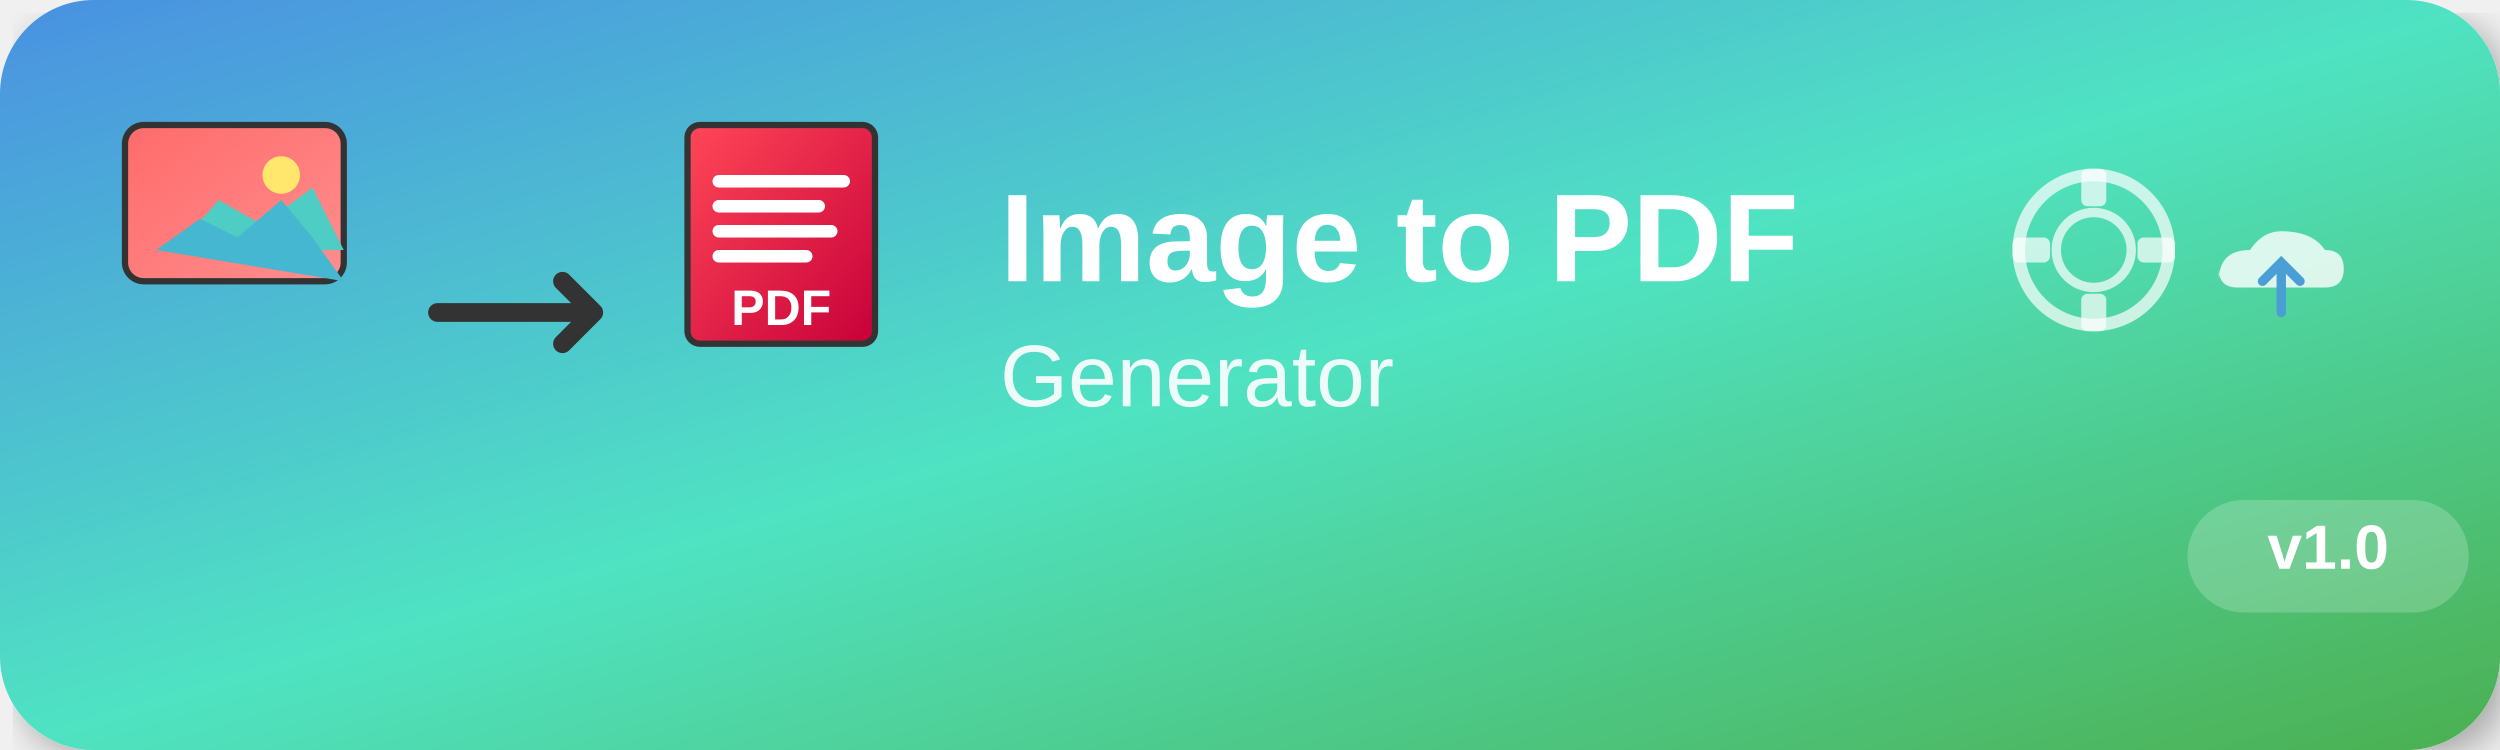
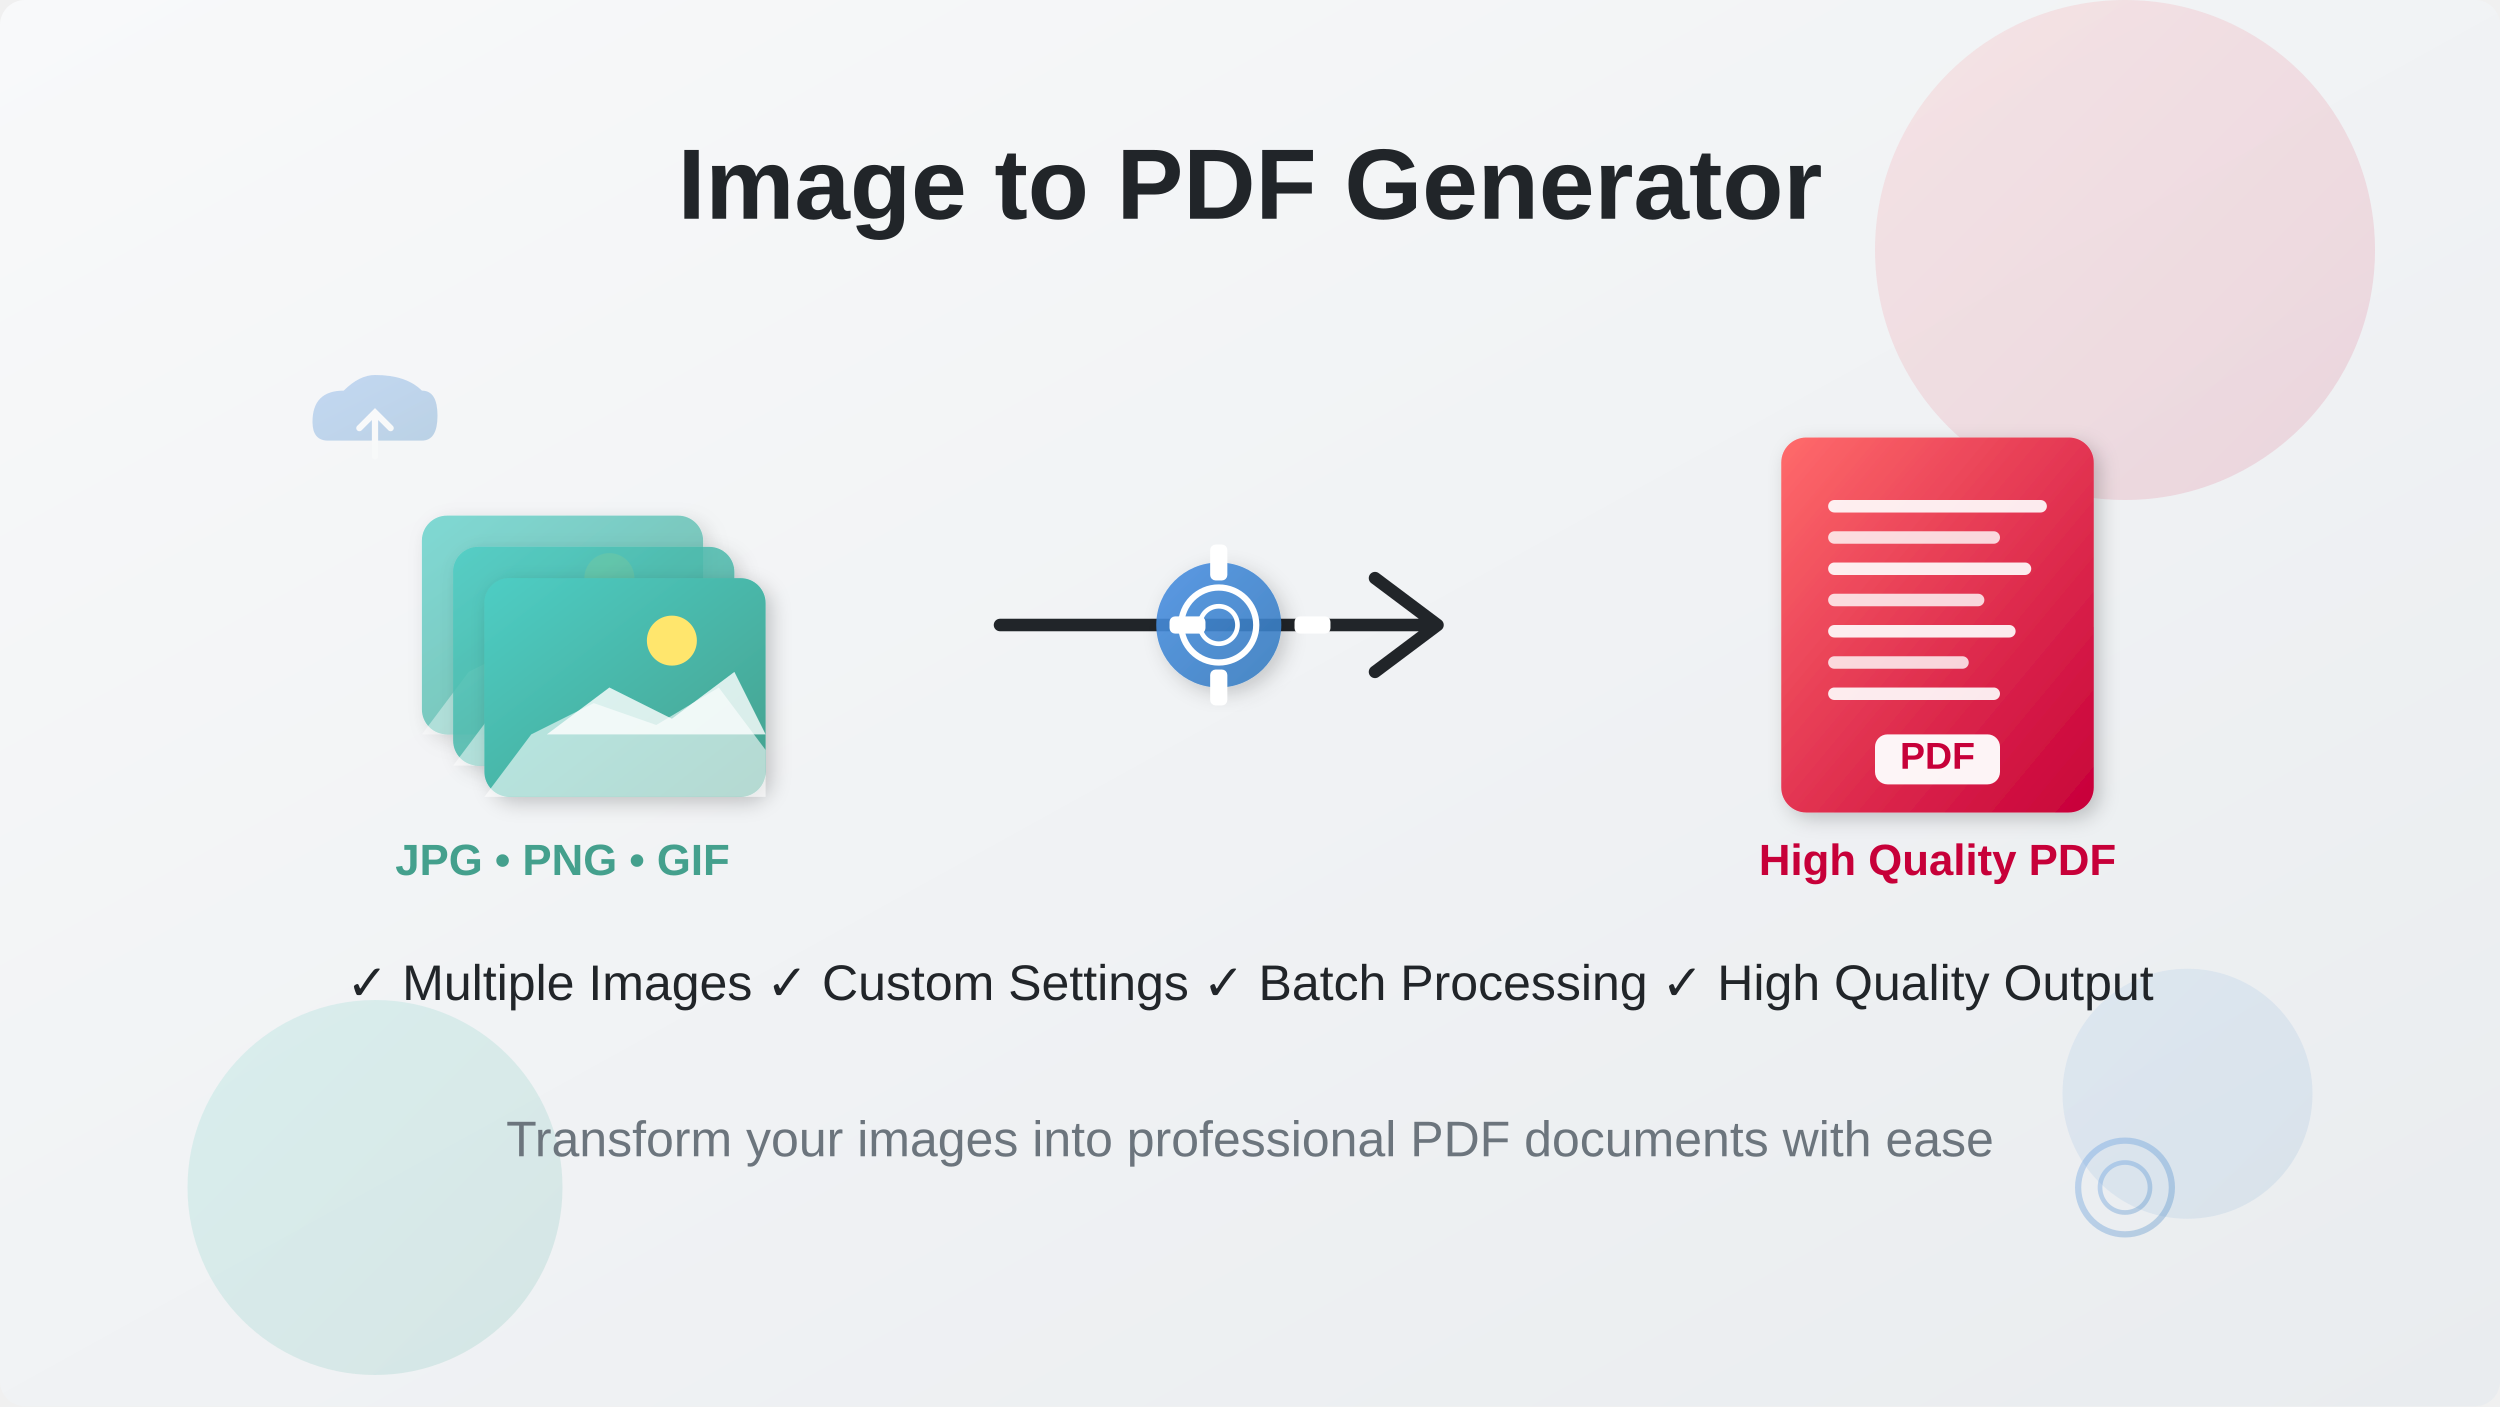
- <svg xmlns="http://www.w3.org/2000/svg" viewBox="0 0 400 120" width="400" height="120">
+ <svg xmlns="http://www.w3.org/2000/svg" viewBox="0 0 800 450">
  <defs>
    <linearGradient id="bgGradient" x1="0%" y1="0%" x2="100%" y2="100%">
-       <stop offset="0%" style="stop-color:#4A90E2;stop-opacity:1" />
-       <stop offset="50%" style="stop-color:#50E3C2;stop-opacity:1" />
-       <stop offset="100%" style="stop-color:#4CAF50;stop-opacity:1" />
+       <stop offset="0%" stop-color="#f8f9fa" />
+       <stop offset="100%" stop-color="#e9ecef" />
    </linearGradient>
    <linearGradient id="imageGradient" x1="0%" y1="0%" x2="100%" y2="100%">
-       <stop offset="0%" style="stop-color:#FF6B6B;stop-opacity:1" />
-       <stop offset="100%" style="stop-color:#FF8E8E;stop-opacity:1" />
+       <stop offset="0%" stop-color="#4ECDC4" />
+       <stop offset="100%" stop-color="#44A08D" />
    </linearGradient>
    <linearGradient id="pdfGradient" x1="0%" y1="0%" x2="100%" y2="100%">
-       <stop offset="0%" style="stop-color:#FF4757;stop-opacity:1" />
-       <stop offset="100%" style="stop-color:#C70039;stop-opacity:1" />
+       <stop offset="0%" stop-color="#FF6B6B" />
+       <stop offset="100%" stop-color="#C70039" />
    </linearGradient>
-     <filter id="shadow" x="-20%" y="-20%" width="140%" height="140%">
-       <feDropShadow dx="2" dy="2" stdDeviation="3" flood-opacity="0.3" />
+     <linearGradient id="iconGradient" x1="0%" y1="0%" x2="100%" y2="100%">
+       <stop offset="0%" stop-color="#4A90E2" />
+       <stop offset="100%" stop-color="#357ABD" />
+     </linearGradient>
+     <filter id="dropShadow" x="-20%" y="-20%" width="140%" height="140%">
+       <feGaussianBlur in="SourceAlpha" stdDeviation="3" />
+       <feOffset dx="2" dy="2" result="offsetblur" />
+       <feComponentTransfer>
+         <feFuncA type="linear" slope="0.2" />
+       </feComponentTransfer>
+       <feMerge>
+         <feMergeNode />
+         <feMergeNode in="SourceGraphic" />
+       </feMerge>
    </filter>
  </defs>
-   <rect width="400" height="120" rx="15" fill="url(#bgGradient)" filter="url(#shadow)" />
-   <g transform="translate(20, 20)">
-     <rect x="0" y="0" width="35" height="25" rx="3" fill="url(#imageGradient)" stroke="#333" stroke-width="1" />
-     <circle cx="25" cy="8" r="3" fill="#FFE66D" />
-     <polygon points="8,20 15,12 22,16 30,10 35,20" fill="#4ECDC4" />
-     <polygon points="5,20 12,15 18,18 25,12 30,18 35,25" fill="#45B7D1" />
+   <rect width="800" height="450" fill="url(#bgGradient)" rx="8" ry="8" />
+   <circle cx="120" cy="380" r="60" fill="url(#imageGradient)" opacity="0.15" />
+   <circle cx="680" cy="80" r="80" fill="url(#pdfGradient)" opacity="0.12" />
+   <circle cx="700" cy="350" r="40" fill="url(#iconGradient)" opacity="0.1" />
+   <text x="400" y="70" font-family="Arial, sans-serif" font-size="32" font-weight="bold" text-anchor="middle" fill="#212529">Image to PDF Generator</text>
+   <g transform="translate(180, 200)">
+     <rect x="-45" y="-35" width="90" height="70" rx="8" ry="8" fill="url(#imageGradient)" filter="url(#dropShadow)" opacity="0.7" />
+     <circle cx="15" cy="-15" r="8" fill="#FFE66D" opacity="0.8" />
+     <polygon points="-25,15 -5,0 15,10 35,-5 45,15" fill="#FFFFFF" opacity="0.6" />
+     <polygon points="-30,15 -10,5 10,12 30,0 45,20 45,35 -45,35" fill="#FFFFFF" opacity="0.4" />
+     <rect x="-35" y="-25" width="90" height="70" rx="8" ry="8" fill="url(#imageGradient)" filter="url(#dropShadow)" opacity="0.85" />
+     <circle cx="25" cy="-5" r="8" fill="#FFE66D" />
+     <polygon points="-15,25 5,10 25,20 45,5 55,25" fill="#FFFFFF" opacity="0.7" />
+     <polygon points="-20,25 0,15 20,22 40,10 55,30 55,45 -35,45" fill="#FFFFFF" opacity="0.5" />
+     <rect x="-25" y="-15" width="90" height="70" rx="8" ry="8" fill="url(#imageGradient)" filter="url(#dropShadow)" />
+     <circle cx="35" cy="5" r="8" fill="#FFE66D" />
+     <polygon points="-5,35 15,20 35,30 55,15 65,35" fill="#FFFFFF" opacity="0.8" />
+     <polygon points="-10,35 10,25 30,32 50,20 65,40 65,55 -25,55" fill="#FFFFFF" opacity="0.6" />
+     <text x="0" y="80" font-family="Arial, sans-serif" font-size="14" font-weight="bold" text-anchor="middle" fill="#44A08D">JPG • PNG • GIF</text>
  </g>
-   <g transform="translate(70, 35)">
-     <path d="M0,15 L25,15 M20,10 L25,15 L20,20" stroke="#333" stroke-width="3" fill="none" stroke-linecap="round" stroke-linejoin="round" />
-   </g>
-   <g transform="translate(110, 20)">
-     <rect x="0" y="0" width="30" height="35" rx="2" fill="url(#pdfGradient)" stroke="#333" stroke-width="1" />
-     <rect x="4" y="8" width="22" height="2" fill="white" rx="1" />
-     <rect x="4" y="12" width="18" height="2" fill="white" rx="1" />
-     <rect x="4" y="16" width="20" height="2" fill="white" rx="1" />
-     <rect x="4" y="20" width="16" height="2" fill="white" rx="1" />
-     <text x="15" y="32" text-anchor="middle" font-family="Arial, sans-serif" font-size="8" font-weight="bold" fill="white">PDF</text>
-   </g>
-   <text x="160" y="45" font-family="Arial, sans-serif" font-size="20" font-weight="bold" fill="white">
-     Image to PDF
-   </text>
-   <text x="160" y="65" font-family="Arial, sans-serif" font-size="14" fill="white" opacity="0.9">
-     Generator
-   </text>
-   <g transform="translate(320, 25)">
-     <circle cx="15" cy="15" r="12" fill="none" stroke="white" stroke-width="2" opacity="0.7" />
-     <circle cx="15" cy="15" r="6" fill="none" stroke="white" stroke-width="1.5" opacity="0.7" />
-     <g opacity="0.7">
-       <rect x="13" y="2" width="4" height="6" fill="white" rx="1" />
-       <rect x="13" y="22" width="4" height="6" fill="white" rx="1" />
-       <rect x="2" y="13" width="6" height="4" fill="white" rx="1" />
-       <rect x="22" y="13" width="6" height="4" fill="white" rx="1" />
+   <g transform="translate(400, 200)">
+     <path d="M-80 0 L60 0 L40 -15 M60 0 L40 15" fill="none" stroke="#212529" stroke-width="4" stroke-linecap="round" stroke-linejoin="round" />
+     <circle cx="-10" cy="0" r="20" fill="url(#iconGradient)" opacity="0.9" filter="url(#dropShadow)" />
+     <circle cx="-10" cy="0" r="12" fill="none" stroke="#FFFFFF" stroke-width="2" />
+     <circle cx="-10" cy="0" r="6" fill="none" stroke="#FFFFFF" stroke-width="1.5" />
+     <g stroke="#FFFFFF" stroke-width="1.5" fill="#FFFFFF">
+       <rect x="-12" y="-25" width="4" height="10" rx="1" />
+       <rect x="-12" y="15" width="4" height="10" rx="1" />
+       <rect x="-25" y="-2" width="10" height="4" rx="1" />
+       <rect x="15" y="-2" width="10" height="4" rx="1" />
    </g>
  </g>
-   <g transform="translate(350, 30)" opacity="0.8">
-     <path d="M5,15 Q5,10 10,10 Q12,7 15,7 Q20,7 22,10 Q25,10 25,13 Q25,16 22,16 L8,16 Q5,16 5,13 Z" fill="white" />
-     <path d="M15,12 L15,20 M12,15 L15,12 L18,15" stroke="#4A90E2" stroke-width="1.5" fill="none" stroke-linecap="round" />
+   <g transform="translate(620, 200)">
+     <rect x="-50" y="-60" width="100" height="120" rx="8" ry="8" fill="url(#pdfGradient)" filter="url(#dropShadow)" />
+     <rect x="-35" y="-40" width="70" height="4" rx="2" fill="#FFFFFF" opacity="0.9" />
+     <rect x="-35" y="-30" width="55" height="4" rx="2" fill="#FFFFFF" opacity="0.8" />
+     <rect x="-35" y="-20" width="65" height="4" rx="2" fill="#FFFFFF" opacity="0.9" />
+     <rect x="-35" y="-10" width="50" height="4" rx="2" fill="#FFFFFF" opacity="0.8" />
+     <rect x="-35" y="0" width="60" height="4" rx="2" fill="#FFFFFF" opacity="0.9" />
+     <rect x="-35" y="10" width="45" height="4" rx="2" fill="#FFFFFF" opacity="0.8" />
+     <rect x="-35" y="20" width="55" height="4" rx="2" fill="#FFFFFF" opacity="0.9" />
+     <rect x="-20" y="35" width="40" height="16" rx="4" fill="#FFFFFF" opacity="0.95" />
+     <text x="0" y="46" font-family="Arial, sans-serif" font-size="12" font-weight="bold" text-anchor="middle" fill="#C70039">PDF</text>
+     <text x="0" y="80" font-family="Arial, sans-serif" font-size="14" font-weight="bold" text-anchor="middle" fill="#C70039">High Quality PDF</text>
  </g>
-   <rect x="350" y="80" width="45" height="18" rx="9" fill="rgba(255,255,255,0.2)" />
-   <text x="372.5" y="91" text-anchor="middle" font-family="Arial, sans-serif" font-size="10" fill="white" font-weight="bold">v1.0</text>
+   <g transform="translate(400, 320)">
+     <text x="0" y="0" font-family="Arial, sans-serif" font-size="16" text-anchor="middle" fill="#212529">✓ Multiple Images  ✓ Custom Settings  ✓ Batch Processing  ✓ High Quality Output</text>
+   </g>
+   <text x="400" y="370" font-family="Arial, sans-serif" font-size="16" text-anchor="middle" fill="#6c757d">Transform your images into professional PDF documents with ease</text>
+   <g opacity="0.3">
+     <g transform="translate(100, 120)">
+       <path d="M0,15 Q0,5 10,5 Q15,0 20,0 Q30,0 35,5 Q40,5 40,13 Q40,21 35,21 L5,21 Q0,21 0,15 Z" fill="url(#iconGradient)" />
+       <path d="M20,12 L20,26 M15,17 L20,12 L25,17" stroke="#FFFFFF" stroke-width="2" fill="none" stroke-linecap="round" />
+     </g>
+     <g transform="translate(680, 380)">
+       <circle cx="0" cy="0" r="15" fill="none" stroke="url(#iconGradient)" stroke-width="2" />
+       <circle cx="0" cy="0" r="8" fill="none" stroke="url(#iconGradient)" stroke-width="1.5" />
+     </g>
+   </g>
</svg>
